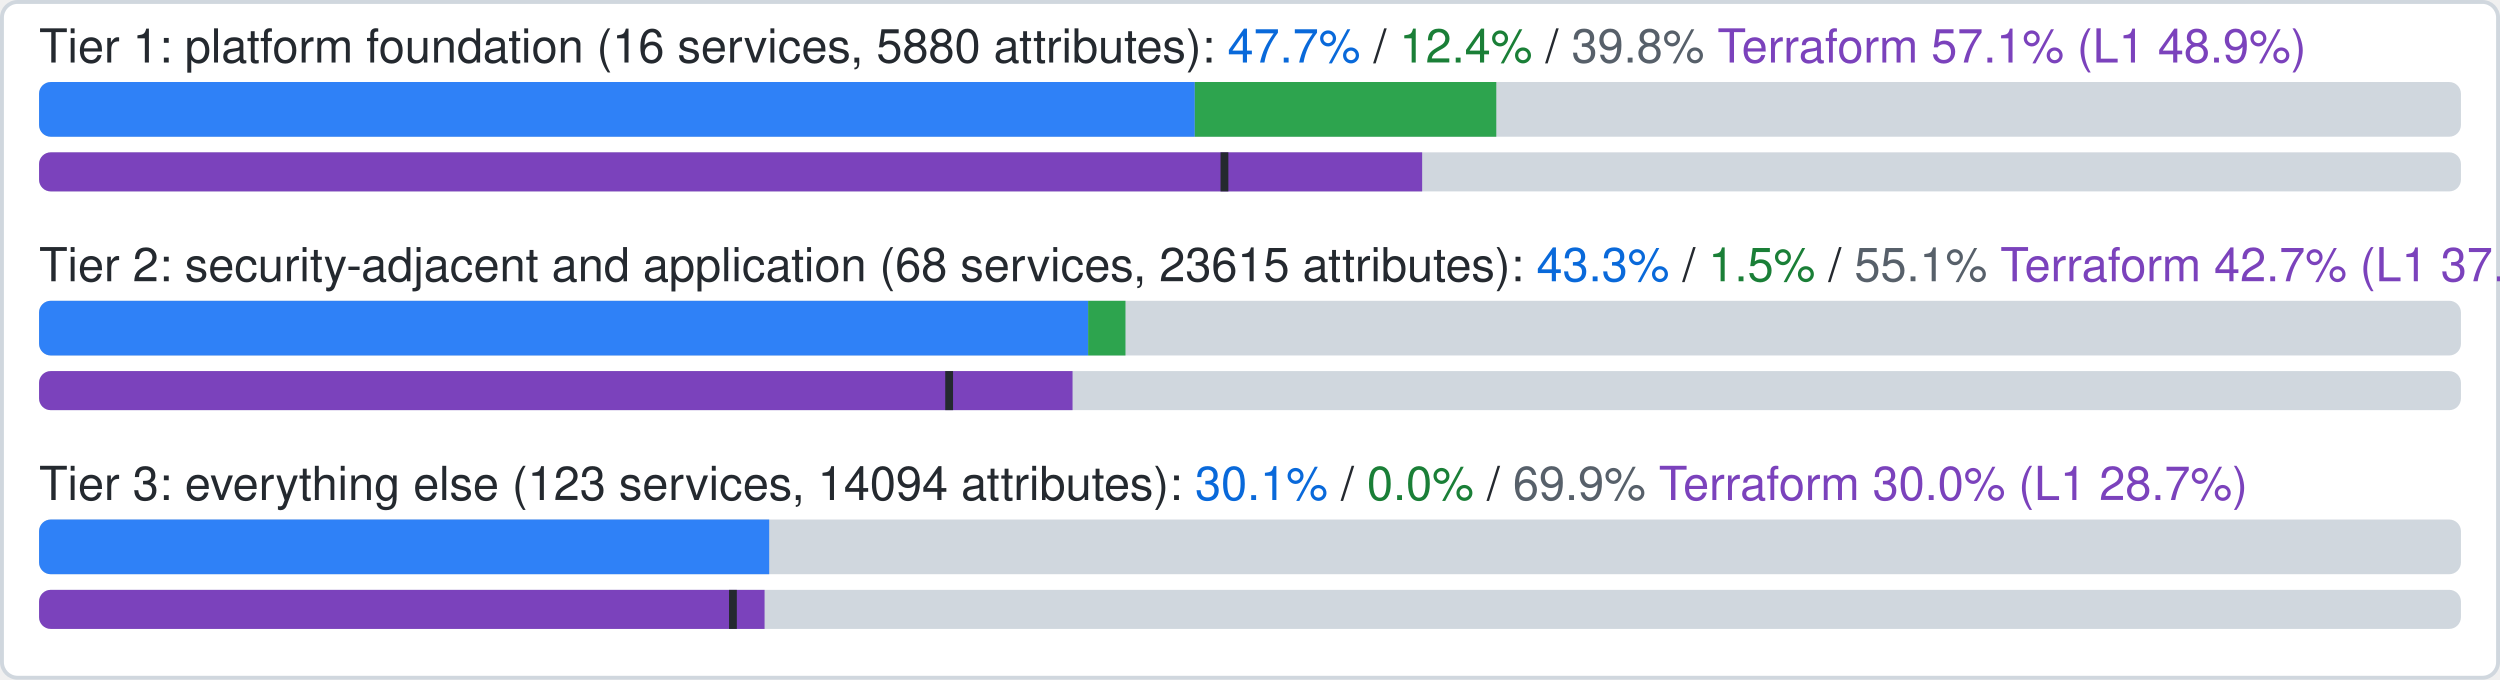
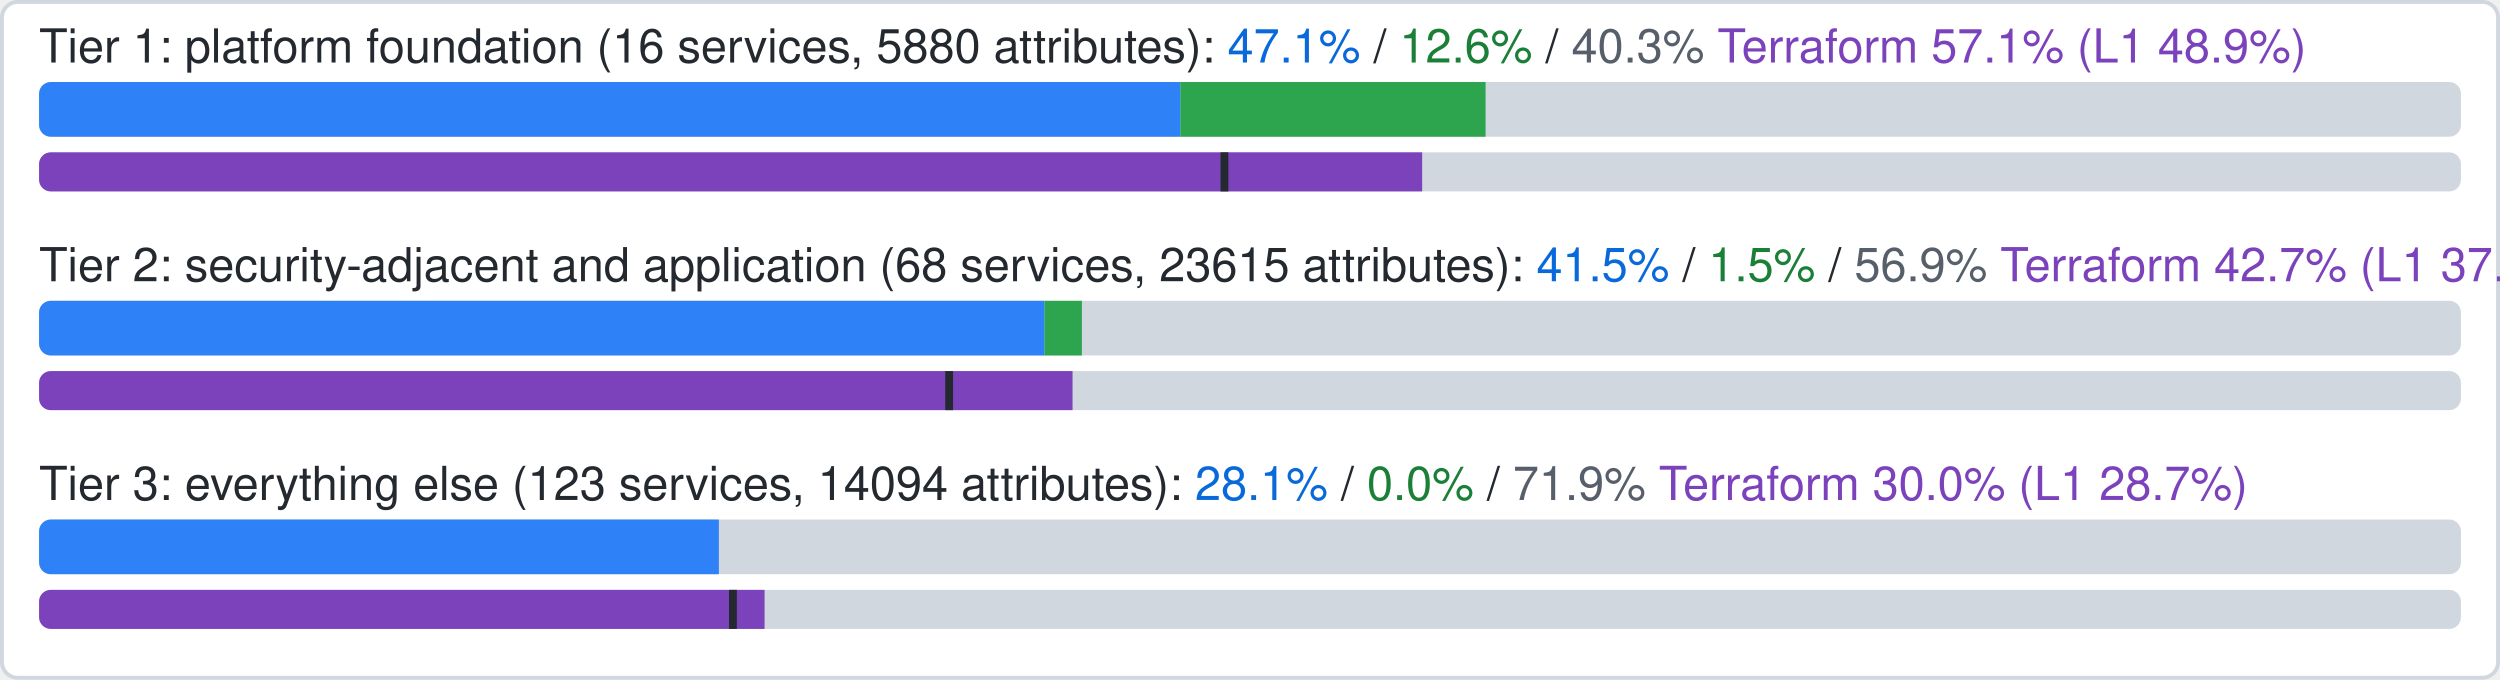
- <svg xmlns="http://www.w3.org/2000/svg" width="640" height="174" viewBox="0 0 640 174" role="img" aria-label="Coverage by tier: Tier 1: platform foundation official 47.7%, ours beyond official 12.4%, uncovered 39.8%, Terraform google-beta 57.1% (L1 48.9%), an estimate; Tier 2: security-adjacent and application official 43.3%, ours beyond official 1.5%, uncovered 55.1%, Terraform google-beta 42.7% (L1 37.6%), an estimate; Tier 3: everything else official 30.1%, ours beyond official 0.0%, uncovered 69.9%, Terraform google-beta 30.0% (L1 28.7%), an estimate;">
+ <svg xmlns="http://www.w3.org/2000/svg" width="640" height="174" viewBox="0 0 640 174" role="img" aria-label="Coverage by tier: Tier 1: platform foundation official 47.1%, ours beyond official 12.6%, uncovered 40.3%, Terraform google-beta 57.1% (L1 48.9%), an estimate; Tier 2: security-adjacent and application official 41.5%, ours beyond official 1.5%, uncovered 56.9%, Terraform google-beta 42.7% (L1 37.6%), an estimate; Tier 3: everything else official 28.1%, ours beyond official 0.0%, uncovered 71.9%, Terraform google-beta 30.0% (L1 28.7%), an estimate;">
  <rect x="0.5" y="0.5" width="639" height="173" rx="4" fill="#ffffff" stroke="#d0d7de" />
  <clipPath id="c0">
    <rect x="10" y="21" width="620" height="14" rx="3" />
  </clipPath>
-   <text x="10" y="16" font-family="-apple-system,BlinkMacSystemFont,Segoe UI,Helvetica,Arial,sans-serif" font-size="12" fill="#24292f">Tier 1: platform foundation (16 services, 5880 attributes): <tspan fill="#0969da">47.7%</tspan> / <tspan fill="#1a7f37">12.4%</tspan> / <tspan fill="#57606a">39.8%</tspan>
+   <text x="10" y="16" font-family="-apple-system,BlinkMacSystemFont,Segoe UI,Helvetica,Arial,sans-serif" font-size="12" fill="#24292f">Tier 1: platform foundation (16 services, 5880 attributes): <tspan fill="#0969da">47.1%</tspan> / <tspan fill="#1a7f37">12.6%</tspan> / <tspan fill="#57606a">40.3%</tspan>
    <tspan fill="#7b42bc">Terraform 57.1% (L1 48.9%)</tspan>
  </text>
  <clipPath id="t0">
    <rect x="10" y="39" width="620" height="10" rx="3" />
  </clipPath>
  <g clip-path="url(#t0)">
    <rect x="10" y="39" width="620" height="10" fill="#d0d7de" />
    <rect x="10" y="39" width="354.07" height="10" fill="#7b42bc" />
    <rect x="312.46" y="39" width="2" height="10" fill="#24292f" />
  </g>
  <g clip-path="url(#c0)">
    <rect x="10" y="21" width="620" height="14" fill="#d0d7de" />
-     <rect x="10" y="21" width="295.87" height="14" fill="#2f81f7" />
-     <rect x="305.87" y="21" width="77.18" height="14" fill="#2da44e" />
+     <rect x="10" y="21" width="292.18" height="14" fill="#2f81f7" />
+     <rect x="302.18" y="21" width="78.13" height="14" fill="#2da44e" />
  </g>
  <clipPath id="c1">
    <rect x="10" y="77" width="620" height="14" rx="3" />
  </clipPath>
-   <text x="10" y="72" font-family="-apple-system,BlinkMacSystemFont,Segoe UI,Helvetica,Arial,sans-serif" font-size="12" fill="#24292f">Tier 2: security-adjacent and application (68 services, 23615 attributes): <tspan fill="#0969da">43.3%</tspan> / <tspan fill="#1a7f37">1.5%</tspan> / <tspan fill="#57606a">55.1%</tspan>
+   <text x="10" y="72" font-family="-apple-system,BlinkMacSystemFont,Segoe UI,Helvetica,Arial,sans-serif" font-size="12" fill="#24292f">Tier 2: security-adjacent and application (68 services, 23615 attributes): <tspan fill="#0969da">41.5%</tspan> / <tspan fill="#1a7f37">1.5%</tspan> / <tspan fill="#57606a">56.9%</tspan>
    <tspan fill="#7b42bc">Terraform 42.7% (L1 37.6%)</tspan>
  </text>
  <clipPath id="t1">
    <rect x="10" y="95" width="620" height="10" rx="3" />
  </clipPath>
  <g clip-path="url(#t1)">
    <rect x="10" y="95" width="620" height="10" fill="#d0d7de" />
    <rect x="10" y="95" width="264.57" height="10" fill="#7b42bc" />
    <rect x="241.98" y="95" width="2" height="10" fill="#24292f" />
  </g>
  <g clip-path="url(#c1)">
    <rect x="10" y="77" width="620" height="14" fill="#d0d7de" />
-     <rect x="10" y="77" width="268.56" height="14" fill="#2f81f7" />
-     <rect x="278.56" y="77" width="9.56" height="14" fill="#2da44e" />
+     <rect x="10" y="77" width="257.40" height="14" fill="#2f81f7" />
+     <rect x="267.40" y="77" width="9.56" height="14" fill="#2da44e" />
  </g>
  <clipPath id="c2">
    <rect x="10" y="133" width="620" height="14" rx="3" />
  </clipPath>
-   <text x="10" y="128" font-family="-apple-system,BlinkMacSystemFont,Segoe UI,Helvetica,Arial,sans-serif" font-size="12" fill="#24292f">Tier 3: everything else (123 services, 14094 attributes): <tspan fill="#0969da">30.1%</tspan> / <tspan fill="#1a7f37">0.0%</tspan> / <tspan fill="#57606a">69.9%</tspan>
+   <text x="10" y="128" font-family="-apple-system,BlinkMacSystemFont,Segoe UI,Helvetica,Arial,sans-serif" font-size="12" fill="#24292f">Tier 3: everything else (123 services, 14094 attributes): <tspan fill="#0969da">28.1%</tspan> / <tspan fill="#1a7f37">0.0%</tspan> / <tspan fill="#57606a">71.9%</tspan>
    <tspan fill="#7b42bc">Terraform 30.0% (L1 28.7%)</tspan>
  </text>
  <clipPath id="t2">
    <rect x="10" y="151" width="620" height="10" rx="3" />
  </clipPath>
  <g clip-path="url(#t2)">
    <rect x="10" y="151" width="620" height="10" fill="#d0d7de" />
    <rect x="10" y="151" width="185.73" height="10" fill="#7b42bc" />
    <rect x="186.63" y="151" width="2" height="10" fill="#24292f" />
  </g>
  <g clip-path="url(#c2)">
    <rect x="10" y="133" width="620" height="14" fill="#d0d7de" />
-     <rect x="10" y="133" width="186.91" height="14" fill="#2f81f7" />
+     <rect x="10" y="133" width="174.03" height="14" fill="#2f81f7" />
  </g>
</svg>
